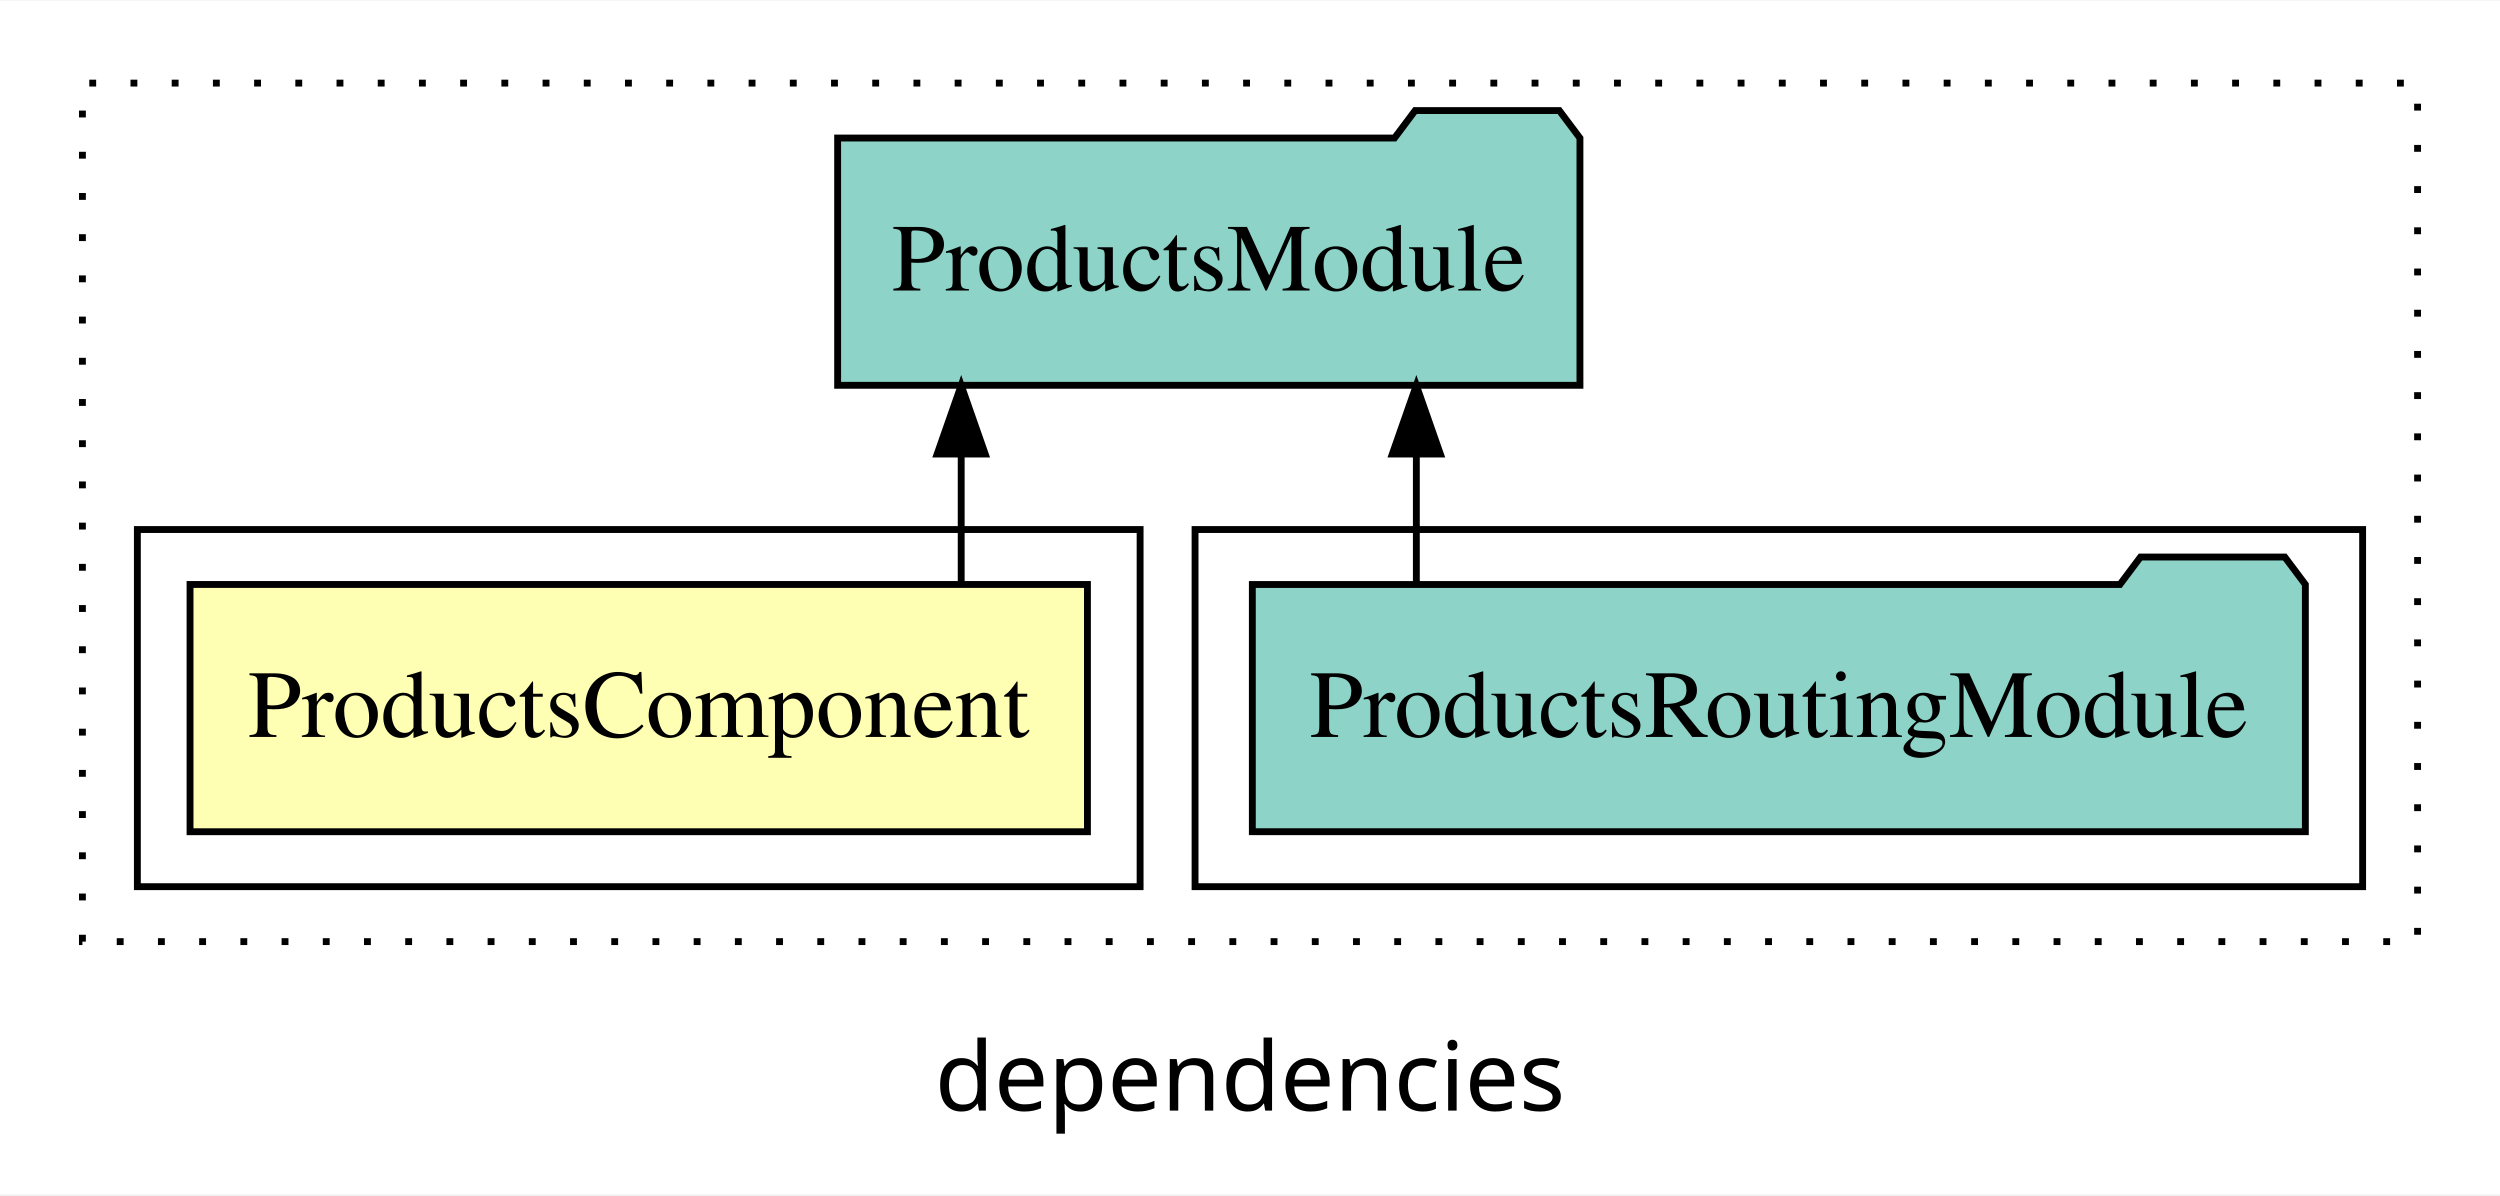
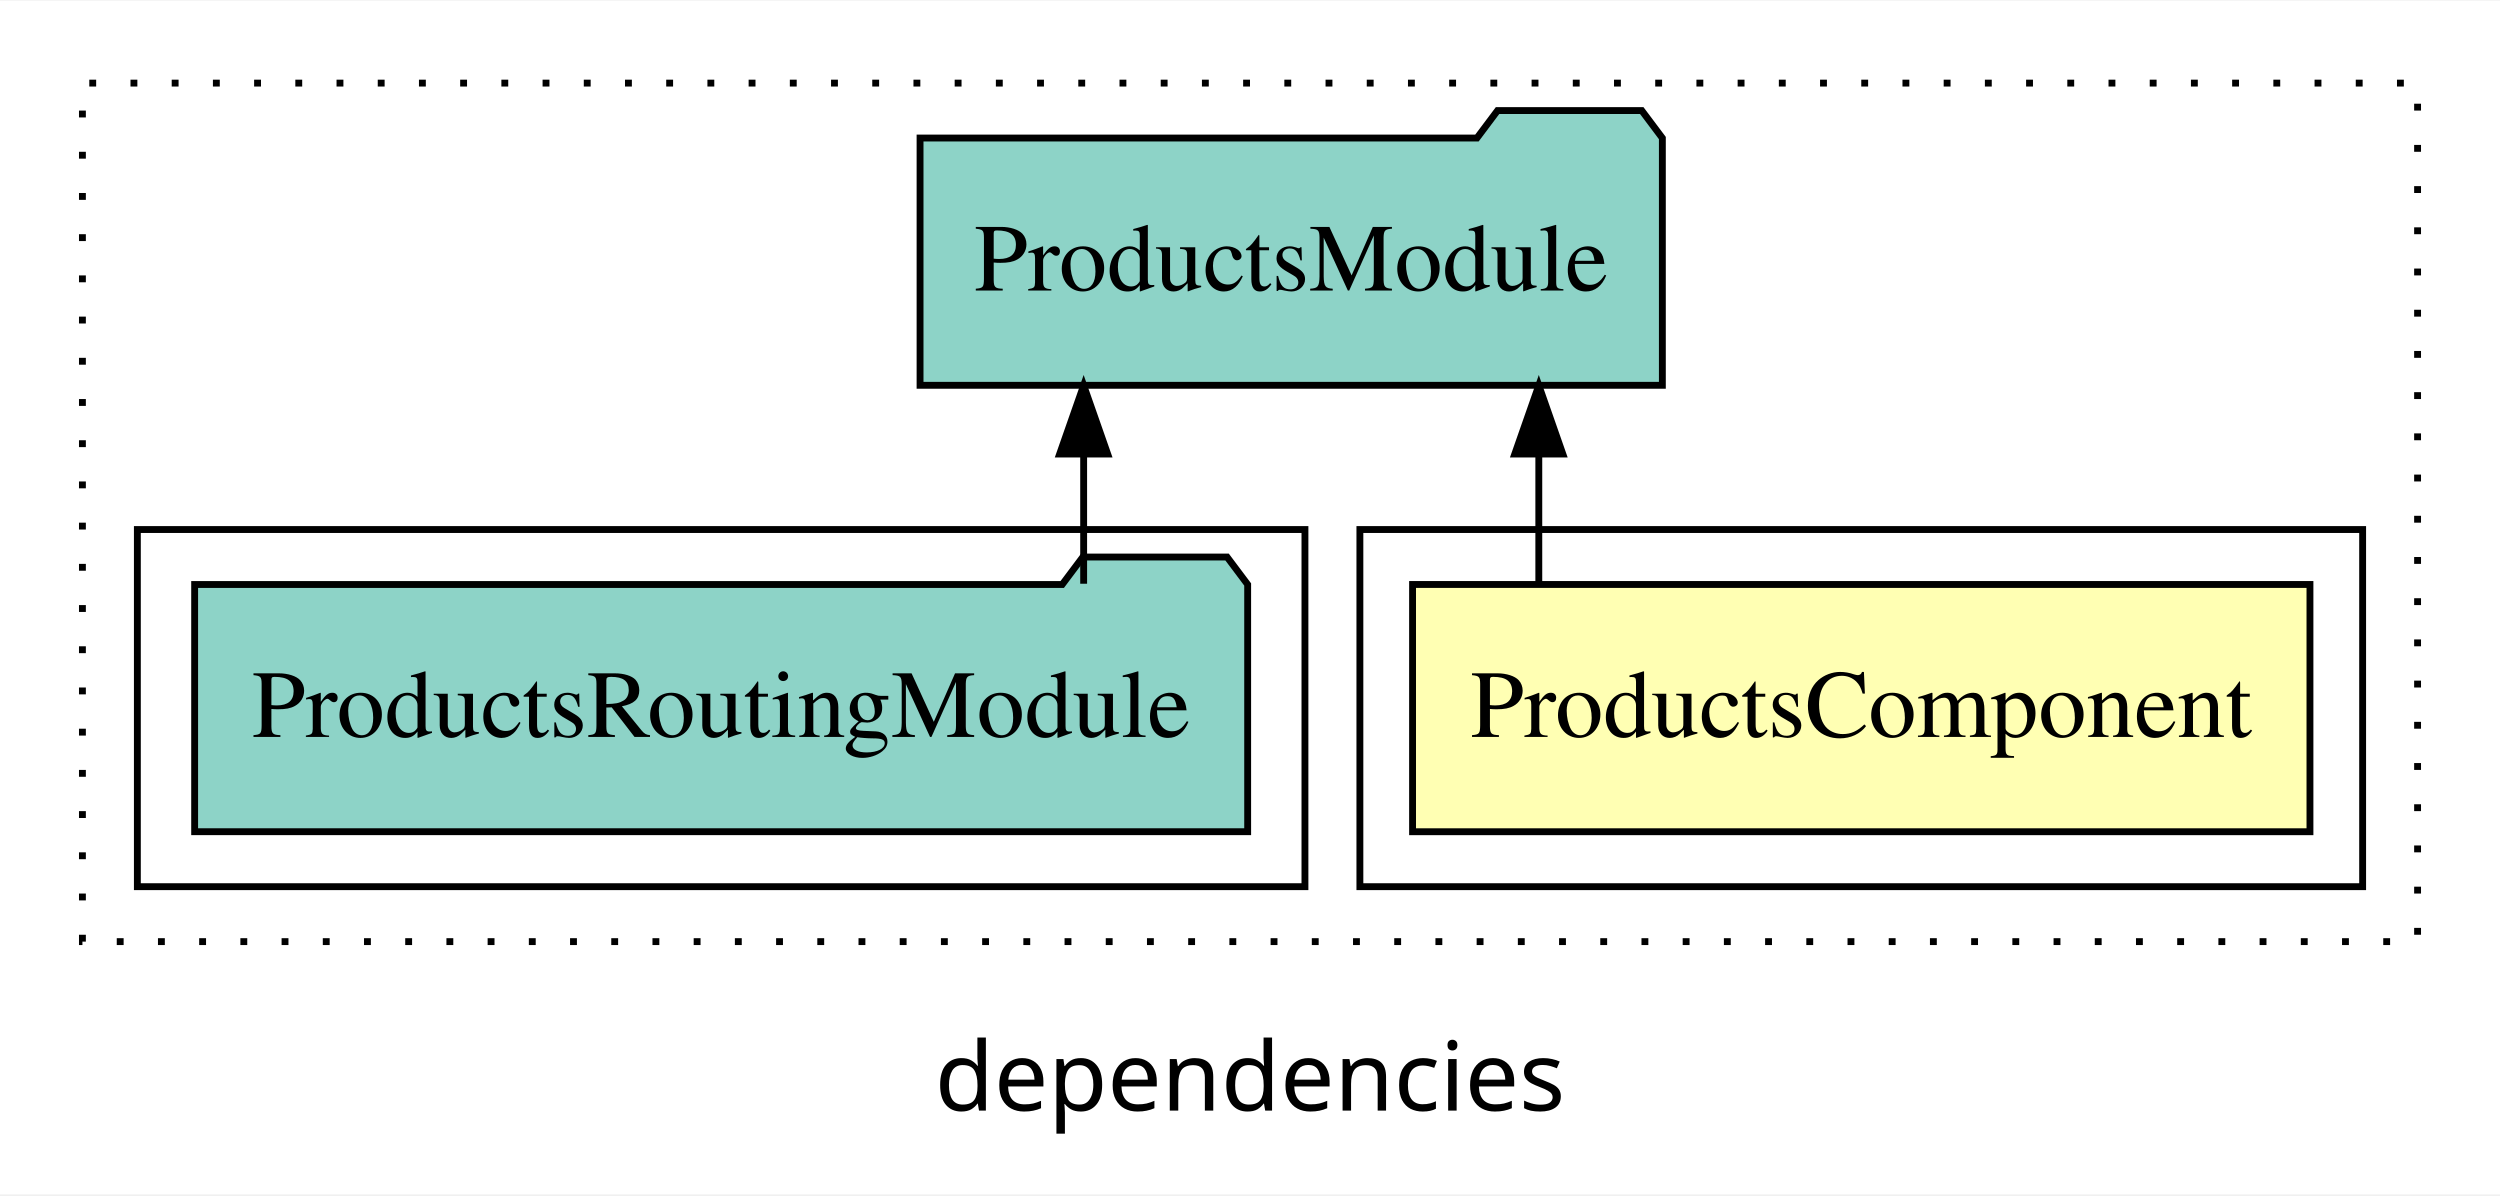
<svg xmlns="http://www.w3.org/2000/svg" width="364pt" height="174pt" viewBox="0.00 0.00 364.00 173.80">
  <g id="graph0" class="graph" transform="scale(1 1) rotate(0) translate(4 169.8)">
    <polygon fill="white" stroke="transparent" points="-4,4 -4,-169.8 360,-169.8 360,4 -4,4" />
    <text text-anchor="middle" x="178" y="-8.2" font-family="sans-serif" font-size="14.00">dependencies</text>
    <g id="clust1" class="cluster">
      <polygon fill="none" stroke="black" stroke-dasharray="1,5" points="8,-32.8 8,-157.8 348,-157.8 348,-32.8 8,-32.8" />
    </g>
+     <g id="clust2" class="cluster">
+       <polygon fill="none" stroke="black" points="194,-40.8 194,-92.8 340,-92.8 340,-40.8 194,-40.8" />
+     </g>
    <g id="clust4" class="cluster">
-       <polygon fill="none" stroke="black" points="170,-40.8 170,-92.8 340,-92.8 340,-40.8 170,-40.8" />
-     </g>
-     <g id="clust2" class="cluster">
-       <polygon fill="none" stroke="black" points="16,-40.8 16,-92.8 162,-92.8 162,-40.8 16,-40.8" />
+       <polygon fill="none" stroke="black" points="16,-40.8 16,-92.8 186,-92.8 186,-40.8 16,-40.8" />
    </g>
    <g id="node1" class="node">
-       <polygon fill="#ffffb3" stroke="black" points="154.33,-84.8 23.67,-84.8 23.67,-48.8 154.33,-48.8 154.33,-84.8" />
-       <text text-anchor="middle" x="89" y="-62.6" font-family="Times,serif" font-size="14.00">ProductsComponent</text>
+       <polygon fill="#ffffb3" stroke="black" points="332.33,-84.8 201.67,-84.8 201.67,-48.8 332.33,-48.8 332.33,-84.8" />
+       <text text-anchor="middle" x="267" y="-62.6" font-family="Times,serif" font-size="14.00">ProductsComponent</text>
    </g>
    <g id="node2" class="node">
-       <polygon fill="#8dd3c7" stroke="black" points="226.04,-149.8 223.04,-153.8 202.04,-153.8 199.04,-149.8 117.96,-149.8 117.96,-113.8 226.04,-113.8 226.04,-149.8" />
-       <text text-anchor="middle" x="172" y="-127.6" font-family="Times,serif" font-size="14.00">ProductsModule</text>
+       <polygon fill="#8dd3c7" stroke="black" points="238.04,-149.8 235.04,-153.8 214.04,-153.8 211.04,-149.8 129.96,-149.8 129.96,-113.8 238.04,-113.8 238.04,-149.8" />
+       <text text-anchor="middle" x="184" y="-127.6" font-family="Times,serif" font-size="14.00">ProductsModule</text>
    </g>
    <g id="edge1" class="edge">
-       <path fill="none" stroke="black" d="M135.95,-84.91C135.95,-84.91 135.95,-103.79 135.95,-103.79" />
-       <polygon fill="black" stroke="black" points="132.45,-103.79 135.95,-113.79 139.45,-103.79 132.45,-103.79" />
+       <path fill="none" stroke="black" d="M220.05,-84.91C220.05,-84.91 220.05,-103.79 220.05,-103.79" />
+       <polygon fill="black" stroke="black" points="216.55,-103.79 220.05,-113.79 223.55,-103.79 216.55,-103.79" />
    </g>
    <g id="node3" class="node">
-       <polygon fill="#8dd3c7" stroke="black" points="331.66,-84.8 328.66,-88.8 307.66,-88.8 304.66,-84.8 178.34,-84.8 178.34,-48.8 331.66,-48.8 331.66,-84.8" />
-       <text text-anchor="middle" x="255" y="-62.6" font-family="Times,serif" font-size="14.00">ProductsRoutingModule</text>
+       <polygon fill="#8dd3c7" stroke="black" points="177.66,-84.8 174.66,-88.8 153.66,-88.8 150.66,-84.8 24.34,-84.8 24.34,-48.8 177.66,-48.8 177.66,-84.8" />
+       <text text-anchor="middle" x="101" y="-62.6" font-family="Times,serif" font-size="14.00">ProductsRoutingModule</text>
    </g>
    <g id="edge2" class="edge">
-       <path fill="none" stroke="black" d="M202.22,-84.91C202.22,-84.91 202.22,-103.79 202.22,-103.79" />
-       <polygon fill="black" stroke="black" points="198.72,-103.79 202.22,-113.79 205.72,-103.79 198.72,-103.79" />
+       <path fill="none" stroke="black" d="M153.78,-84.91C153.78,-84.91 153.78,-103.79 153.78,-103.79" />
+       <polygon fill="black" stroke="black" points="150.28,-103.79 153.78,-113.79 157.28,-103.79 150.28,-103.79" />
    </g>
  </g>
</svg>
